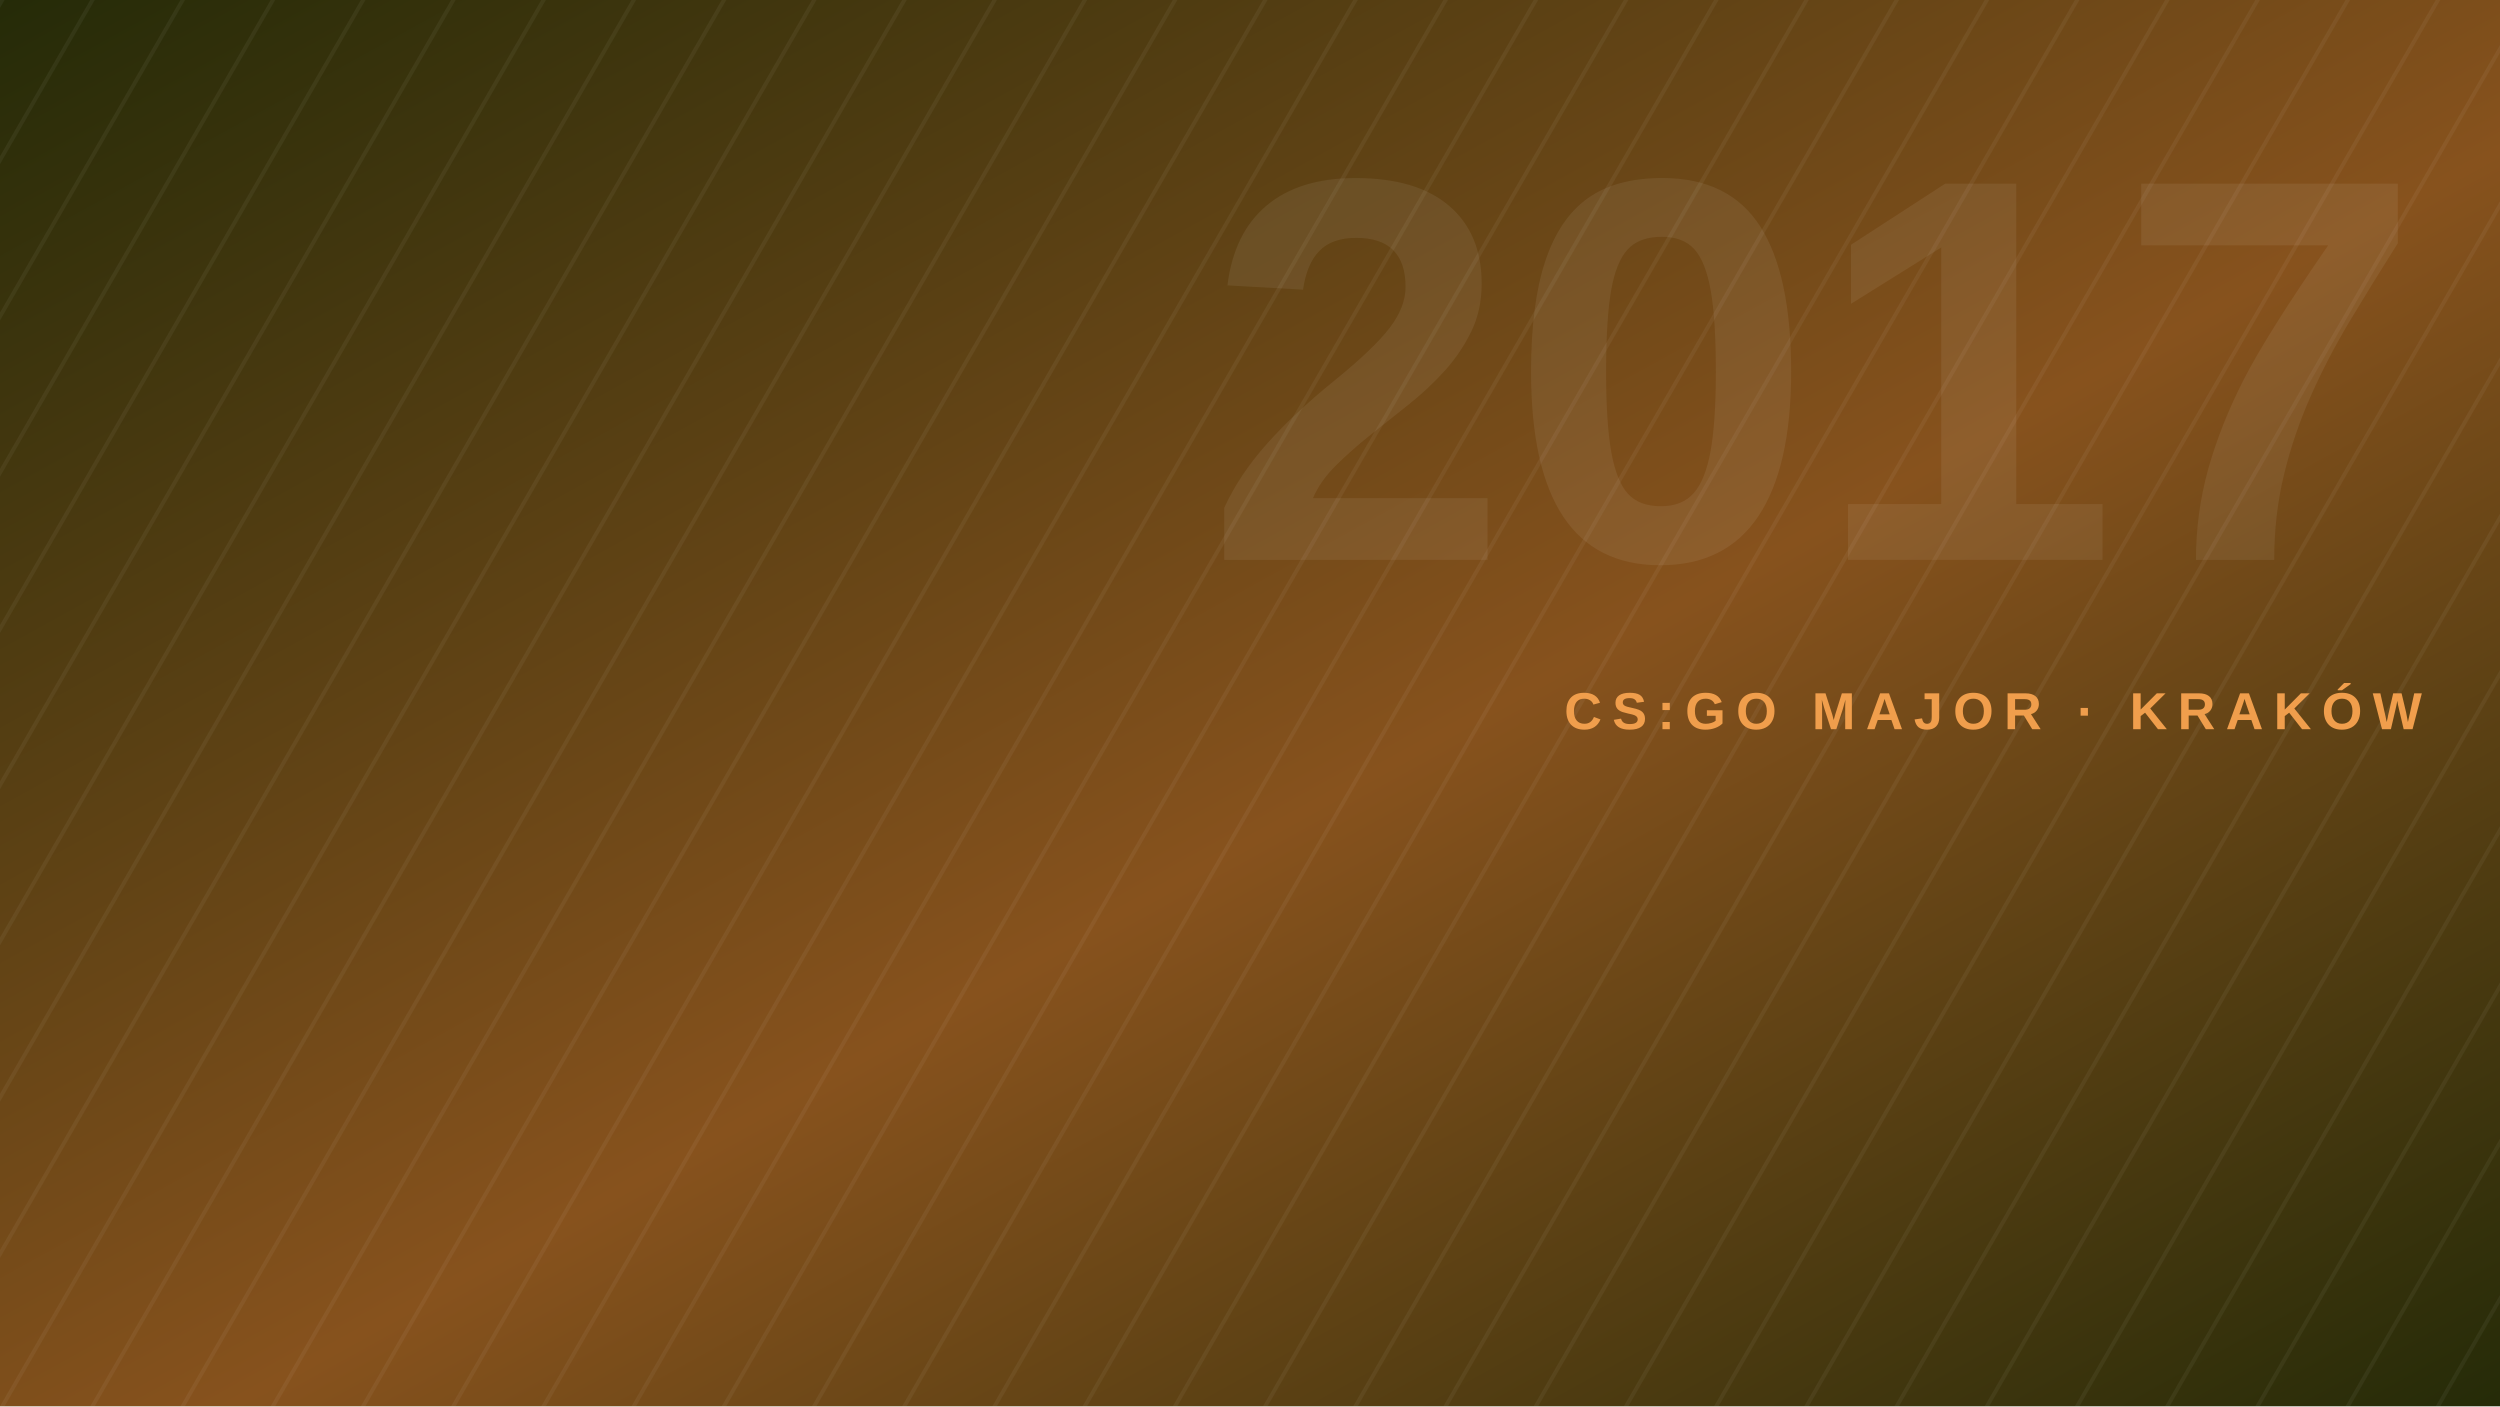
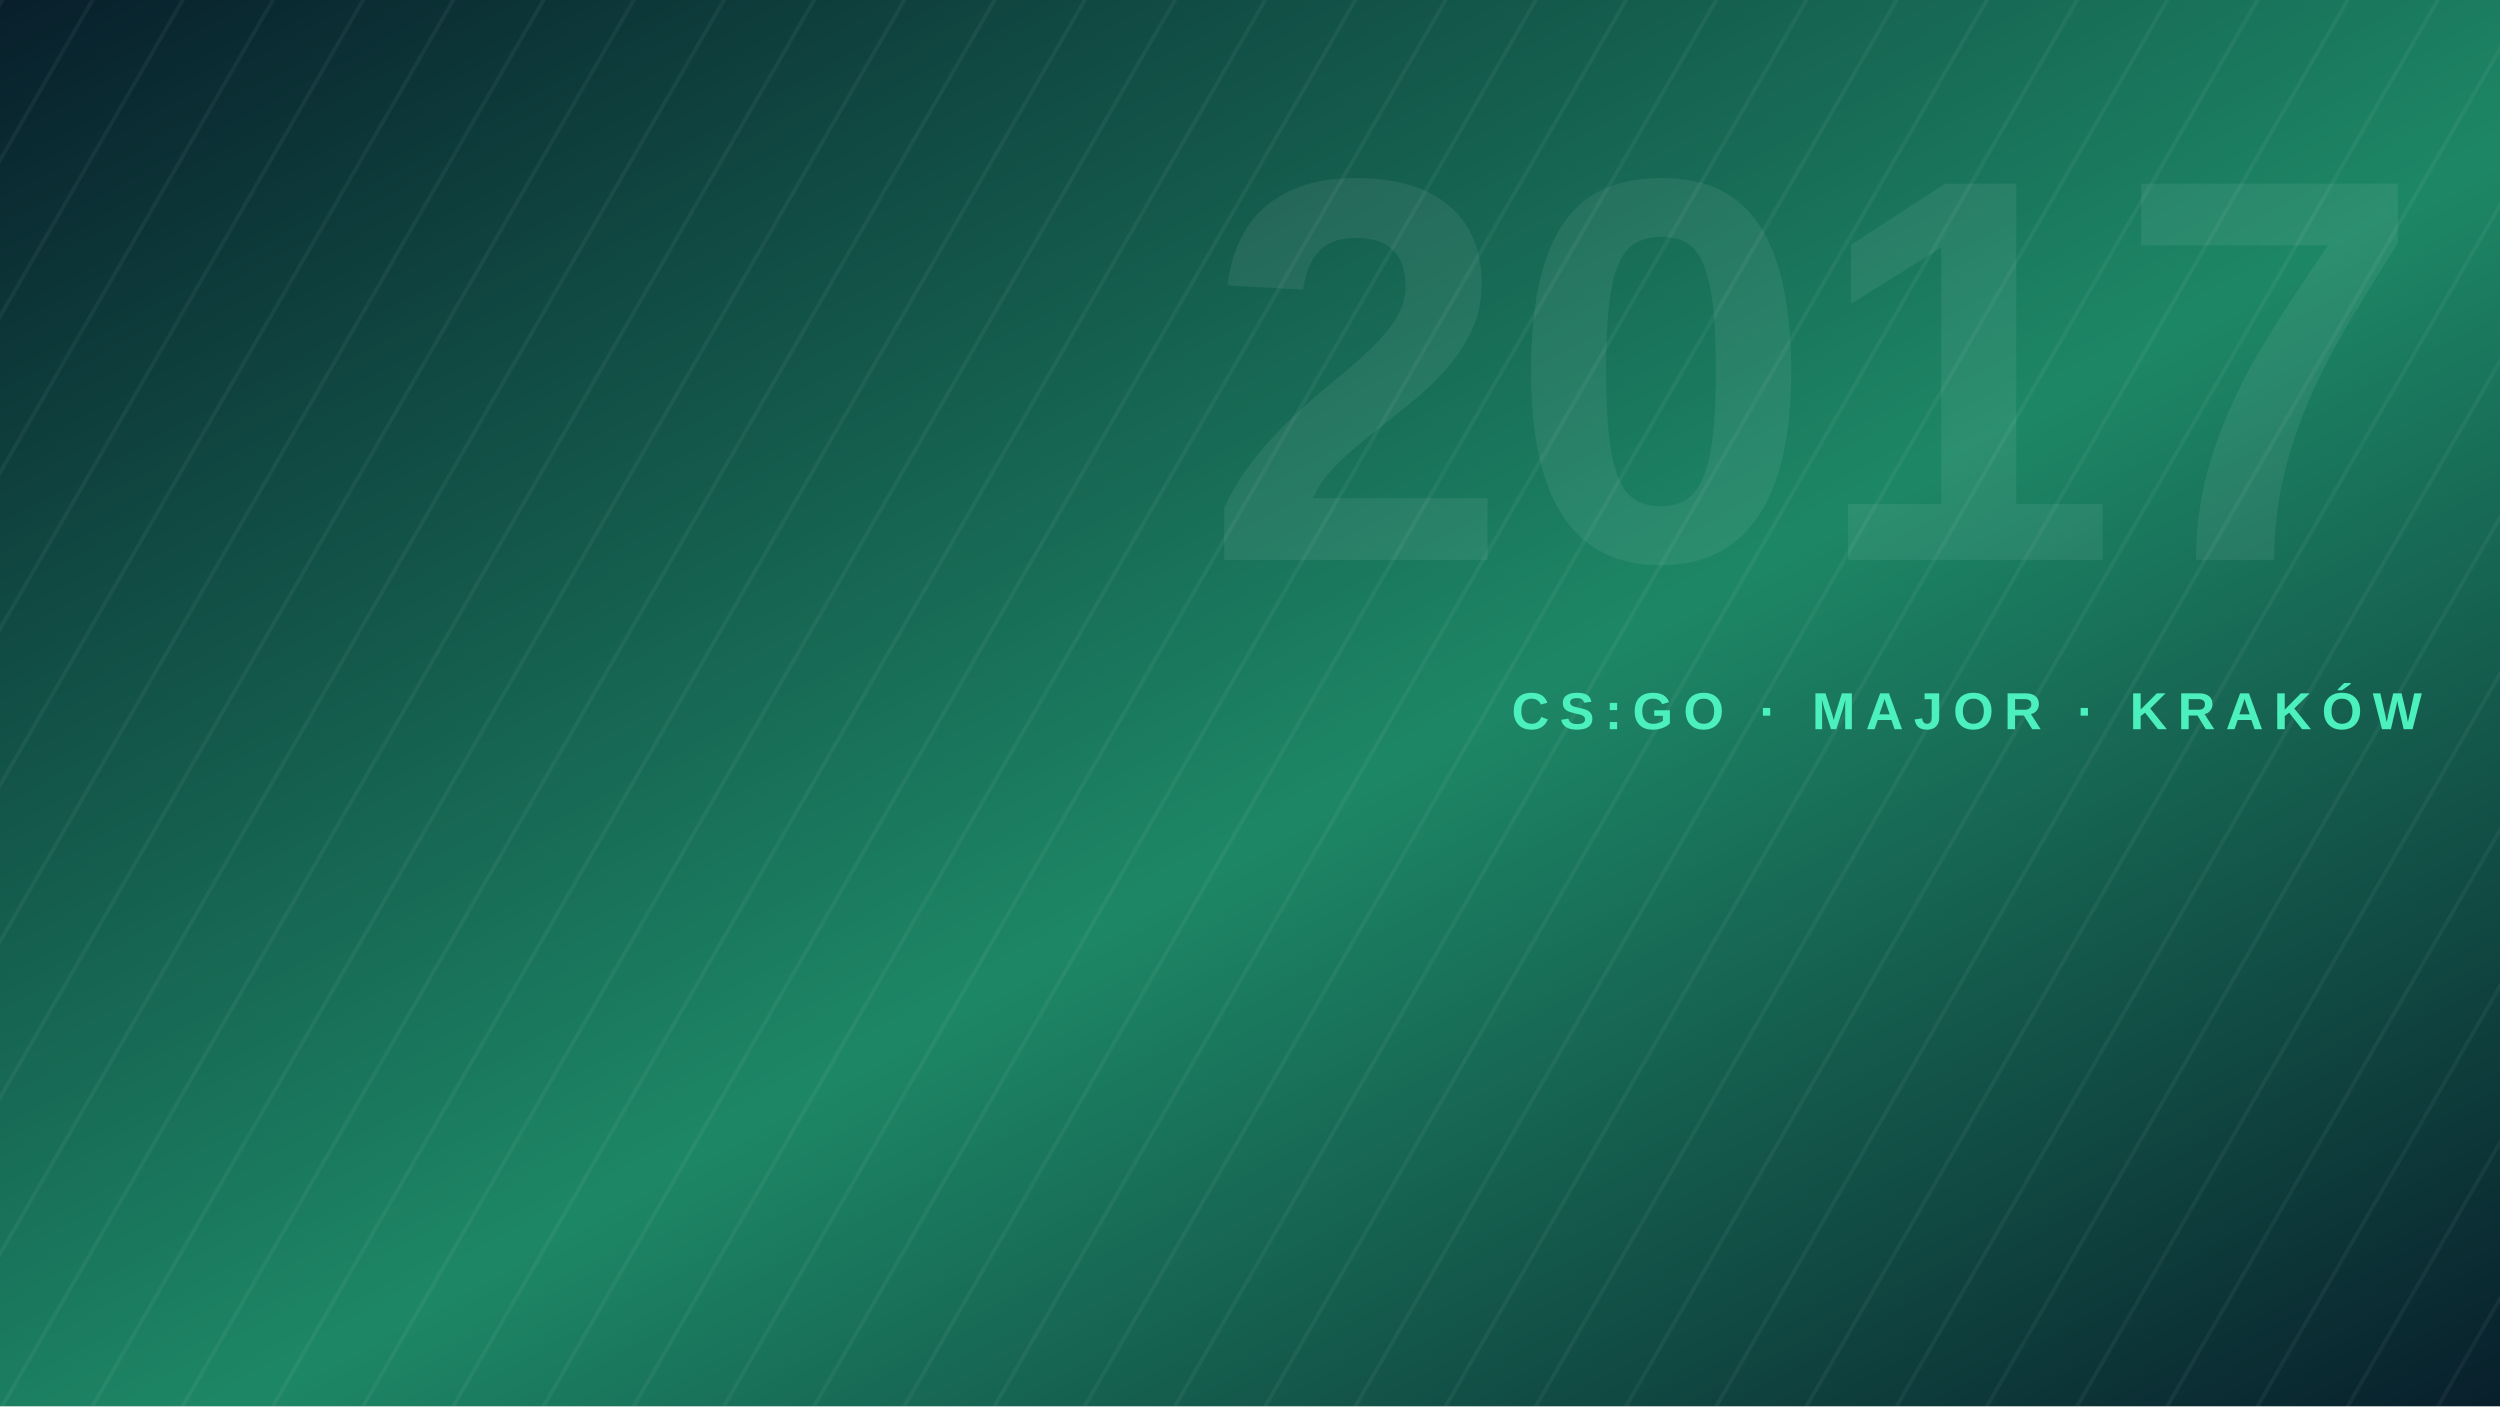
<svg xmlns="http://www.w3.org/2000/svg" width="1920" height="1080" viewBox="0 0 1920 1080">
  <defs>
    <linearGradient id="g" x1="0" y1="0" x2="1" y2="1">
-       <stop offset="0" stop-color="hsl(70,70%,10%)" />
-       <stop offset=".55" stop-color="hsl(30,65%,32%)" />
-       <stop offset="1" stop-color="hsl(70,70%,10%)" />
+       <stop offset="0" stop-color="hsl(201,70%,10%)" />
+       <stop offset=".55" stop-color="hsl(161,65%,32%)" />
+       <stop offset="1" stop-color="hsl(201,70%,10%)" />
    </linearGradient>
    <pattern id="p" width="60" height="60" patternUnits="userSpaceOnUse" patternTransform="rotate(30)">
      <rect width="3" height="60" fill="#fff" opacity=".05" />
    </pattern>
  </defs>
  <rect width="1920" height="1080" fill="url(#g)" />
  <rect width="1920" height="1080" fill="url(#p)" />
  <text x="1860" y="430" text-anchor="end" font-family="Arial,Helvetica,sans-serif" font-weight="700" font-size="420" fill="#fff" opacity=".07">2017</text>
-   <text x="1860" y="560" text-anchor="end" font-family="Arial,Helvetica,sans-serif" font-weight="700" font-size="40" fill="hsl(30,85%,62%)" letter-spacing="8">CS:GO MAJOR · KRAKÓW</text>
+   <text x="1860" y="560" text-anchor="end" font-family="Arial,Helvetica,sans-serif" font-weight="700" font-size="40" fill="hsl(161,85%,62%)" letter-spacing="8">CS:GO · MAJOR · KRAKÓW</text>
</svg>
